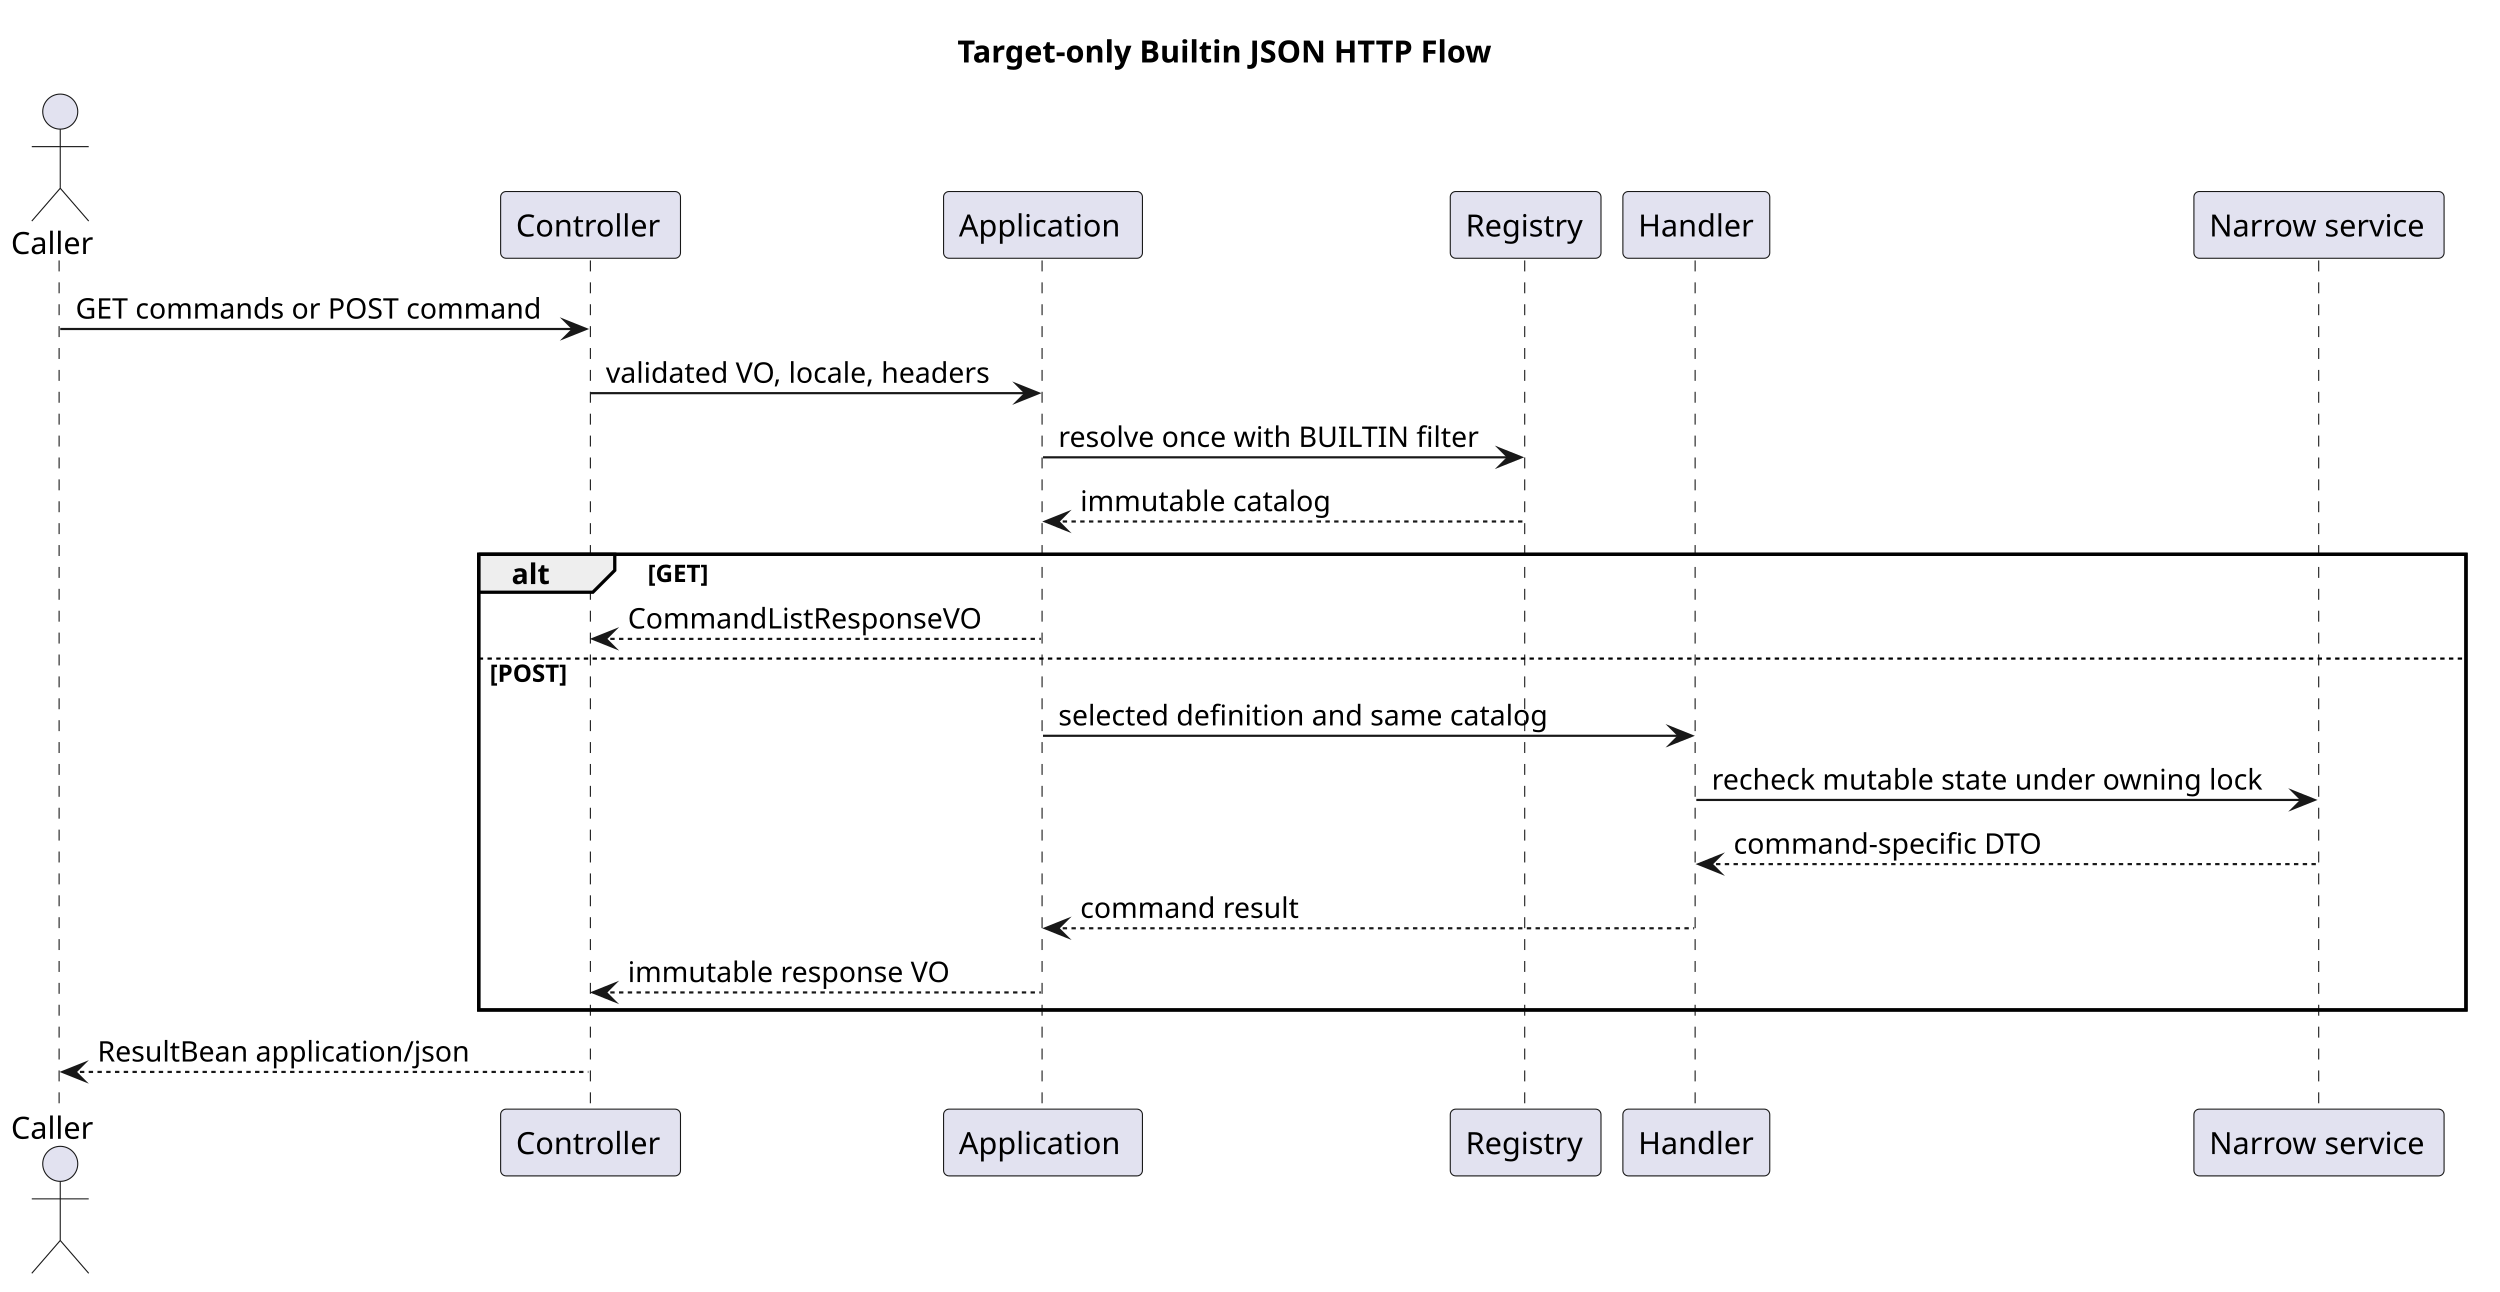
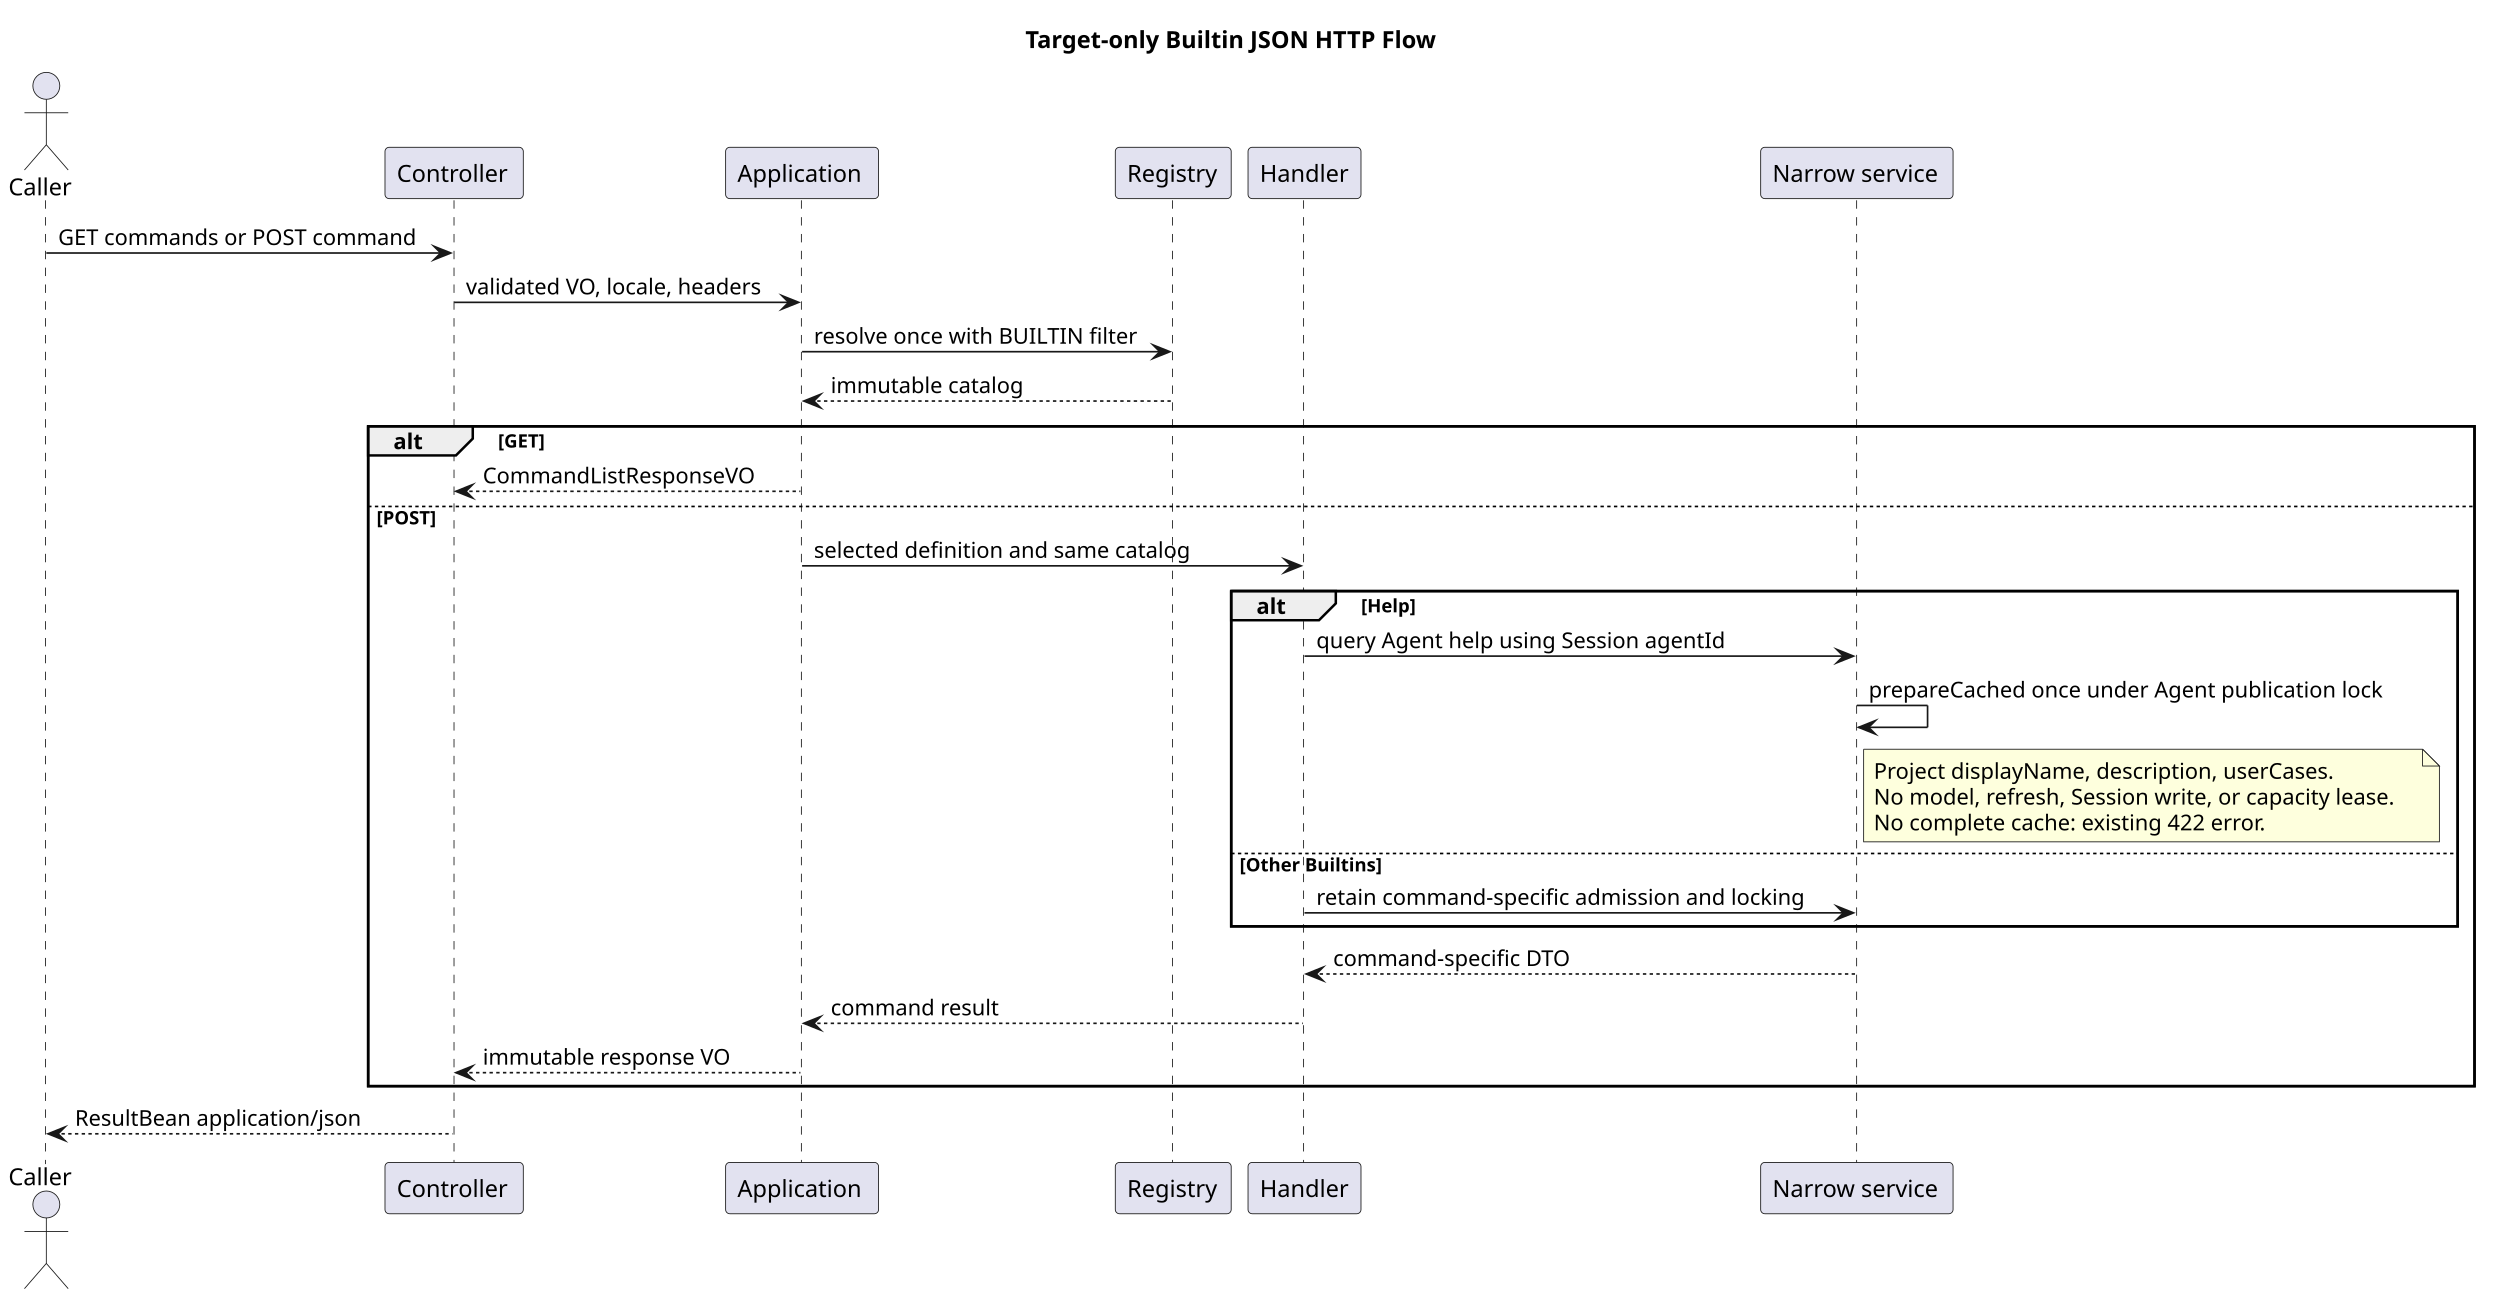
- <svg xmlns="http://www.w3.org/2000/svg" contentStyleType="text/css" data-diagram-type="SEQUENCE" height="590px" preserveAspectRatio="none" style="width:1142px;height:590px;background:#FFFFFF;" version="1.1" viewBox="0 0 1142 590" width="1142px" zoomAndPan="magnify">
+ <svg xmlns="http://www.w3.org/2000/svg" contentStyleType="text/css" data-diagram-type="SEQUENCE" height="773px" preserveAspectRatio="none" style="width:1485px;height:773px;background:#FFFFFF;" version="1.1" viewBox="0 0 1485 773" width="1485px" zoomAndPan="magnify">
  <defs />
  <g>
    <g class="title" data-source-line="1">
-       <text fill="#000000" font-family="sans-serif" font-size="14" font-weight="700" lengthAdjust="spacing" textLength="260.736" x="437.36" y="28.535">Target-only Builtin JSON HTTP Flow</text>
+       <text fill="#000000" font-family="sans-serif" font-size="14" font-weight="700" lengthAdjust="spacing" textLength="260.736" x="609.067" y="28.535">Target-only Builtin JSON HTTP Flow</text>
    </g>
-     <rect fill="none" height="208.129" style="stroke:#000000;stroke-width:1.5;" width="907.772" x="218.685" y="253.219" />
-     <g class="participant-lifeline" data-entity-uid="part1" data-qualified-name="Caller" data-source-line="5" id="part1-lifeline">
+     <rect fill="none" height="391.947" style="stroke:#000000;stroke-width:1.5;" width="1251.186" x="218.685" y="253.219" />
+     <rect fill="none" height="199.129" style="stroke:#000000;stroke-width:1.5;" width="728.538" x="731.333" y="351.106" />
+     <g class="participant-lifeline" data-entity-uid="part1" data-qualified-name="Caller" data-source-line="7" id="part1-lifeline">
      <g>
-         <rect fill="#000000" fill-opacity="0" height="388.682" width="8" x="23.52" y="118.977" />
-         <line style="stroke:#181818;stroke-width:0.5;stroke-dasharray:5,5;" x1="27" x2="27" y1="118.977" y2="507.658" />
+         <rect fill="#000000" fill-opacity="0" height="572.5" width="8" x="23.52" y="118.977" />
+         <line style="stroke:#181818;stroke-width:0.5;stroke-dasharray:5,5;" x1="27" x2="27" y1="118.977" y2="691.477" />
      </g>
    </g>
-     <g class="participant-lifeline" data-entity-uid="part2" data-qualified-name="Controller" data-source-line="6" id="part2-lifeline">
+     <g class="participant-lifeline" data-entity-uid="part2" data-qualified-name="Controller" data-source-line="8" id="part2-lifeline">
      <g>
-         <rect fill="#000000" fill-opacity="0" height="388.682" width="8" x="265.765" y="118.977" />
-         <line style="stroke:#181818;stroke-width:0.5;stroke-dasharray:5,5;" x1="269.685" x2="269.685" y1="118.977" y2="507.658" />
+         <rect fill="#000000" fill-opacity="0" height="572.5" width="8" x="265.765" y="118.977" />
+         <line style="stroke:#181818;stroke-width:0.5;stroke-dasharray:5,5;" x1="269.685" x2="269.685" y1="118.977" y2="691.477" />
      </g>
    </g>
-     <g class="participant-lifeline" data-entity-uid="part3" data-qualified-name="Application" data-source-line="7" id="part3-lifeline">
+     <g class="participant-lifeline" data-entity-uid="part3" data-qualified-name="Application" data-source-line="9" id="part3-lifeline">
      <g>
-         <rect fill="#000000" fill-opacity="0" height="388.682" width="8" x="472.444" y="118.977" />
-         <line style="stroke:#181818;stroke-width:0.5;stroke-dasharray:5,5;" x1="476.019" x2="476.019" y1="118.977" y2="507.658" />
+         <rect fill="#000000" fill-opacity="0" height="572.5" width="8" x="472.444" y="118.977" />
+         <line style="stroke:#181818;stroke-width:0.5;stroke-dasharray:5,5;" x1="476.019" x2="476.019" y1="118.977" y2="691.477" />
      </g>
    </g>
-     <g class="participant-lifeline" data-entity-uid="part4" data-qualified-name="Registry" data-source-line="8" id="part4-lifeline">
+     <g class="participant-lifeline" data-entity-uid="part4" data-qualified-name="Registry" data-source-line="10" id="part4-lifeline">
      <g>
-         <rect fill="#000000" fill-opacity="0" height="388.682" width="8" x="692.911" y="118.977" />
-         <line style="stroke:#181818;stroke-width:0.5;stroke-dasharray:5,5;" x1="696.488" x2="696.488" y1="118.977" y2="507.658" />
+         <rect fill="#000000" fill-opacity="0" height="572.5" width="8" x="692.911" y="118.977" />
+         <line style="stroke:#181818;stroke-width:0.5;stroke-dasharray:5,5;" x1="696.488" x2="696.488" y1="118.977" y2="691.477" />
      </g>
    </g>
-     <g class="participant-lifeline" data-entity-uid="part5" data-qualified-name="Handler" data-source-line="9" id="part5-lifeline">
+     <g class="participant-lifeline" data-entity-uid="part5" data-qualified-name="Handler" data-source-line="11" id="part5-lifeline">
      <g>
-         <rect fill="#000000" fill-opacity="0" height="388.682" width="8" x="770.88" y="118.977" />
-         <line style="stroke:#181818;stroke-width:0.5;stroke-dasharray:5,5;" x1="774.333" x2="774.333" y1="118.977" y2="507.658" />
+         <rect fill="#000000" fill-opacity="0" height="572.5" width="8" x="770.88" y="118.977" />
+         <line style="stroke:#181818;stroke-width:0.5;stroke-dasharray:5,5;" x1="774.333" x2="774.333" y1="118.977" y2="691.477" />
      </g>
    </g>
-     <g class="participant-lifeline" data-entity-uid="part6" data-qualified-name="Service" data-source-line="10" id="part6-lifeline">
+     <g class="participant-lifeline" data-entity-uid="part6" data-qualified-name="Service" data-source-line="12" id="part6-lifeline">
      <g>
-         <rect fill="#000000" fill-opacity="0" height="388.682" width="8" x="1055.318" y="118.977" />
-         <line style="stroke:#181818;stroke-width:0.5;stroke-dasharray:5,5;" x1="1059.18" x2="1059.18" y1="118.977" y2="507.658" />
+         <rect fill="#000000" fill-opacity="0" height="572.5" width="8" x="1098.977" y="118.977" />
+         <line style="stroke:#181818;stroke-width:0.5;stroke-dasharray:5,5;" x1="1102.839" x2="1102.839" y1="118.977" y2="691.477" />
      </g>
    </g>
-     <g class="participant participant-head" data-entity-uid="part1" data-qualified-name="Caller" data-source-line="5" id="part1-head">
+     <g class="participant participant-head" data-entity-uid="part1" data-qualified-name="Caller" data-source-line="7" id="part1-head">
      <text fill="#000000" font-family="sans-serif" font-size="14" lengthAdjust="spacing" textLength="39.04" x="5" y="116.023">Caller</text>
      <ellipse cx="27.52" cy="50.988" fill="#E2E2F0" rx="8" ry="8" style="stroke:#181818;stroke-width:0.5;" />
      <path d="M27.52,58.988 L27.52,85.988 M14.52,66.988 L40.52,66.988 M27.52,85.988 L14.52,100.988 M27.52,85.988 L40.52,100.988" fill="none" style="stroke:#181818;stroke-width:0.5;" />
    </g>
-     <g class="participant participant-tail" data-entity-uid="part1" data-qualified-name="Caller" data-source-line="5" id="part1-tail">
-       <text fill="#000000" font-family="sans-serif" font-size="14" lengthAdjust="spacing" textLength="39.04" x="5" y="520.193">Caller</text>
-       <ellipse cx="27.52" cy="531.646" fill="#E2E2F0" rx="8" ry="8" style="stroke:#181818;stroke-width:0.5;" />
-       <path d="M27.52,539.646 L27.52,566.646 M14.52,547.646 L40.52,547.646 M27.52,566.646 L14.52,581.646 M27.52,566.646 L40.52,581.646" fill="none" style="stroke:#181818;stroke-width:0.5;" />
+     <g class="participant participant-tail" data-entity-uid="part1" data-qualified-name="Caller" data-source-line="7" id="part1-tail">
+       <text fill="#000000" font-family="sans-serif" font-size="14" lengthAdjust="spacing" textLength="39.04" x="5" y="704.012">Caller</text>
+       <ellipse cx="27.52" cy="715.465" fill="#E2E2F0" rx="8" ry="8" style="stroke:#181818;stroke-width:0.5;" />
+       <path d="M27.52,723.465 L27.52,750.465 M14.52,731.465 L40.52,731.465 M27.52,750.465 L14.52,765.465 M27.52,750.465 L40.52,765.465" fill="none" style="stroke:#181818;stroke-width:0.5;" />
    </g>
-     <g class="participant participant-head" data-entity-uid="part2" data-qualified-name="Controller" data-source-line="6" id="part2-head">
+     <g class="participant participant-head" data-entity-uid="part2" data-qualified-name="Controller" data-source-line="8" id="part2-head">
      <rect fill="#E2E2F0" height="30.488" rx="2.5" ry="2.5" style="stroke:#181818;stroke-width:0.5;" width="82.161" x="228.685" y="87.488" />
      <text fill="#000000" font-family="sans-serif" font-size="14" lengthAdjust="spacing" textLength="68.161" x="235.685" y="108.023">Controller</text>
    </g>
-     <g class="participant participant-tail" data-entity-uid="part2" data-qualified-name="Controller" data-source-line="6" id="part2-tail">
-       <rect fill="#E2E2F0" height="30.488" rx="2.5" ry="2.5" style="stroke:#181818;stroke-width:0.5;" width="82.161" x="228.685" y="506.658" />
-       <text fill="#000000" font-family="sans-serif" font-size="14" lengthAdjust="spacing" textLength="68.161" x="235.685" y="527.193">Controller</text>
+     <g class="participant participant-tail" data-entity-uid="part2" data-qualified-name="Controller" data-source-line="8" id="part2-tail">
+       <rect fill="#E2E2F0" height="30.488" rx="2.5" ry="2.5" style="stroke:#181818;stroke-width:0.5;" width="82.161" x="228.685" y="690.477" />
+       <text fill="#000000" font-family="sans-serif" font-size="14" lengthAdjust="spacing" textLength="68.161" x="235.685" y="711.012">Controller</text>
    </g>
-     <g class="participant participant-head" data-entity-uid="part3" data-qualified-name="Application" data-source-line="7" id="part3-head">
+     <g class="participant participant-head" data-entity-uid="part3" data-qualified-name="Application" data-source-line="9" id="part3-head">
      <rect fill="#E2E2F0" height="30.488" rx="2.5" ry="2.5" style="stroke:#181818;stroke-width:0.5;" width="90.85" x="431.019" y="87.488" />
      <text fill="#000000" font-family="sans-serif" font-size="14" lengthAdjust="spacing" textLength="76.85" x="438.019" y="108.023">Application</text>
    </g>
-     <g class="participant participant-tail" data-entity-uid="part3" data-qualified-name="Application" data-source-line="7" id="part3-tail">
-       <rect fill="#E2E2F0" height="30.488" rx="2.5" ry="2.5" style="stroke:#181818;stroke-width:0.5;" width="90.85" x="431.019" y="506.658" />
-       <text fill="#000000" font-family="sans-serif" font-size="14" lengthAdjust="spacing" textLength="76.85" x="438.019" y="527.193">Application</text>
+     <g class="participant participant-tail" data-entity-uid="part3" data-qualified-name="Application" data-source-line="9" id="part3-tail">
+       <rect fill="#E2E2F0" height="30.488" rx="2.5" ry="2.5" style="stroke:#181818;stroke-width:0.5;" width="90.85" x="431.019" y="690.477" />
+       <text fill="#000000" font-family="sans-serif" font-size="14" lengthAdjust="spacing" textLength="76.85" x="438.019" y="711.012">Application</text>
    </g>
-     <g class="participant participant-head" data-entity-uid="part4" data-qualified-name="Registry" data-source-line="8" id="part4-head">
+     <g class="participant participant-head" data-entity-uid="part4" data-qualified-name="Registry" data-source-line="10" id="part4-head">
      <rect fill="#E2E2F0" height="30.488" rx="2.5" ry="2.5" style="stroke:#181818;stroke-width:0.5;" width="68.845" x="662.488" y="87.488" />
      <text fill="#000000" font-family="sans-serif" font-size="14" lengthAdjust="spacing" textLength="54.845" x="669.488" y="108.023">Registry</text>
    </g>
-     <g class="participant participant-tail" data-entity-uid="part4" data-qualified-name="Registry" data-source-line="8" id="part4-tail">
-       <rect fill="#E2E2F0" height="30.488" rx="2.5" ry="2.5" style="stroke:#181818;stroke-width:0.5;" width="68.845" x="662.488" y="506.658" />
-       <text fill="#000000" font-family="sans-serif" font-size="14" lengthAdjust="spacing" textLength="54.845" x="669.488" y="527.193">Registry</text>
+     <g class="participant participant-tail" data-entity-uid="part4" data-qualified-name="Registry" data-source-line="10" id="part4-tail">
+       <rect fill="#E2E2F0" height="30.488" rx="2.5" ry="2.5" style="stroke:#181818;stroke-width:0.5;" width="68.845" x="662.488" y="690.477" />
+       <text fill="#000000" font-family="sans-serif" font-size="14" lengthAdjust="spacing" textLength="54.845" x="669.488" y="711.012">Registry</text>
    </g>
-     <g class="participant participant-head" data-entity-uid="part5" data-qualified-name="Handler" data-source-line="9" id="part5-head">
+     <g class="participant participant-head" data-entity-uid="part5" data-qualified-name="Handler" data-source-line="11" id="part5-head">
      <rect fill="#E2E2F0" height="30.488" rx="2.5" ry="2.5" style="stroke:#181818;stroke-width:0.5;" width="67.095" x="741.333" y="87.488" />
      <text fill="#000000" font-family="sans-serif" font-size="14" lengthAdjust="spacing" textLength="53.095" x="748.333" y="108.023">Handler</text>
    </g>
-     <g class="participant participant-tail" data-entity-uid="part5" data-qualified-name="Handler" data-source-line="9" id="part5-tail">
-       <rect fill="#E2E2F0" height="30.488" rx="2.5" ry="2.5" style="stroke:#181818;stroke-width:0.5;" width="67.095" x="741.333" y="506.658" />
-       <text fill="#000000" font-family="sans-serif" font-size="14" lengthAdjust="spacing" textLength="53.095" x="748.333" y="527.193">Handler</text>
+     <g class="participant participant-tail" data-entity-uid="part5" data-qualified-name="Handler" data-source-line="11" id="part5-tail">
+       <rect fill="#E2E2F0" height="30.488" rx="2.5" ry="2.5" style="stroke:#181818;stroke-width:0.5;" width="67.095" x="741.333" y="690.477" />
+       <text fill="#000000" font-family="sans-serif" font-size="14" lengthAdjust="spacing" textLength="53.095" x="748.333" y="711.012">Handler</text>
    </g>
-     <g class="participant participant-head" data-entity-uid="part6" data-qualified-name="Service" data-source-line="10" id="part6-head">
-       <rect fill="#E2E2F0" height="30.488" rx="2.5" ry="2.5" style="stroke:#181818;stroke-width:0.5;" width="114.276" x="1002.18" y="87.488" />
-       <text fill="#000000" font-family="sans-serif" font-size="14" lengthAdjust="spacing" textLength="100.276" x="1009.18" y="108.023">Narrow service</text>
+     <g class="participant participant-head" data-entity-uid="part6" data-qualified-name="Service" data-source-line="12" id="part6-head">
+       <rect fill="#E2E2F0" height="30.488" rx="2.5" ry="2.5" style="stroke:#181818;stroke-width:0.5;" width="114.276" x="1045.839" y="87.488" />
+       <text fill="#000000" font-family="sans-serif" font-size="14" lengthAdjust="spacing" textLength="100.276" x="1052.839" y="108.023">Narrow service</text>
    </g>
-     <g class="participant participant-tail" data-entity-uid="part6" data-qualified-name="Service" data-source-line="10" id="part6-tail">
-       <rect fill="#E2E2F0" height="30.488" rx="2.5" ry="2.5" style="stroke:#181818;stroke-width:0.5;" width="114.276" x="1002.18" y="506.658" />
-       <text fill="#000000" font-family="sans-serif" font-size="14" lengthAdjust="spacing" textLength="100.276" x="1009.18" y="527.193">Narrow service</text>
+     <g class="participant participant-tail" data-entity-uid="part6" data-qualified-name="Service" data-source-line="12" id="part6-tail">
+       <rect fill="#E2E2F0" height="30.488" rx="2.5" ry="2.5" style="stroke:#181818;stroke-width:0.5;" width="114.276" x="1045.839" y="690.477" />
+       <text fill="#000000" font-family="sans-serif" font-size="14" lengthAdjust="spacing" textLength="100.276" x="1052.839" y="711.012">Narrow service</text>
    </g>
-     <g class="message" data-entity-1="part1" data-entity-2="part2" data-source-line="11" id="msg1">
+     <g class="message" data-entity-1="part1" data-entity-2="part2" data-source-line="13" id="msg1">
      <polygon fill="#181818" points="257.765,146.287,267.765,150.287,257.765,154.287,261.765,150.287" style="stroke:#181818;stroke-width:1;stroke-linejoin:miter;stroke-miterlimit:10;" />
      <line style="stroke:#181818;stroke-width:1;" x1="27.52" x2="263.765" y1="150.287" y2="150.287" />
      <text fill="#000000" font-family="sans-serif" font-size="13" lengthAdjust="spacing" textLength="218.245" x="34.52" y="145.545">GET commands or POST command</text>
    </g>
-     <g class="message" data-entity-1="part2" data-entity-2="part3" data-source-line="12" id="msg2">
+     <g class="message" data-entity-1="part2" data-entity-2="part3" data-source-line="14" id="msg2">
      <polygon fill="#181818" points="464.444,175.598,474.444,179.598,464.444,183.598,468.444,179.598" style="stroke:#181818;stroke-width:1;stroke-linejoin:miter;stroke-miterlimit:10;" />
      <line style="stroke:#181818;stroke-width:1;" x1="269.765" x2="470.444" y1="179.598" y2="179.598" />
      <text fill="#000000" font-family="sans-serif" font-size="13" lengthAdjust="spacing" textLength="182.679" x="276.765" y="174.856">validated VO, locale, headers</text>
    </g>
-     <g class="message" data-entity-1="part3" data-entity-2="part4" data-source-line="13" id="msg3">
+     <g class="message" data-entity-1="part3" data-entity-2="part4" data-source-line="15" id="msg3">
      <polygon fill="#181818" points="684.911,204.908,694.911,208.908,684.911,212.908,688.911,208.908" style="stroke:#181818;stroke-width:1;stroke-linejoin:miter;stroke-miterlimit:10;" />
      <line style="stroke:#181818;stroke-width:1;" x1="476.444" x2="690.911" y1="208.908" y2="208.908" />
      <text fill="#000000" font-family="sans-serif" font-size="13" lengthAdjust="spacing" textLength="196.466" x="483.444" y="204.166">resolve once with BUILTIN filter</text>
    </g>
-     <g class="message" data-entity-1="part4" data-entity-2="part3" data-source-line="14" id="msg4">
+     <g class="message" data-entity-1="part4" data-entity-2="part3" data-source-line="16" id="msg4">
      <polygon fill="#181818" points="487.444,234.219,477.444,238.219,487.444,242.219,483.444,238.219" style="stroke:#181818;stroke-width:1;stroke-linejoin:miter;stroke-miterlimit:10;" />
      <line style="stroke:#181818;stroke-width:1;stroke-dasharray:2,2;" x1="481.444" x2="695.911" y1="238.219" y2="238.219" />
      <text fill="#000000" font-family="sans-serif" font-size="13" lengthAdjust="spacing" textLength="117.165" x="493.444" y="233.477">immutable catalog</text>
    </g>
    <path d="M218.685,253.219 L280.823,253.219 L280.823,260.529 L270.823,270.529 L218.685,270.529 L218.685,253.219" fill="#EEEEEE" style="stroke:#000000;stroke-width:1.5;" />
-     <rect fill="none" height="208.129" style="stroke:#000000;stroke-width:1.5;" width="907.772" x="218.685" y="253.219" />
+     <rect fill="none" height="391.947" style="stroke:#000000;stroke-width:1.5;" width="1251.186" x="218.685" y="253.219" />
    <text fill="#000000" font-family="sans-serif" font-size="13" font-weight="700" lengthAdjust="spacing" textLength="17.139" x="233.685" y="266.787">alt</text>
    <text fill="#000000" font-family="sans-serif" font-size="11" font-weight="700" lengthAdjust="spacing" textLength="30.551" x="295.823" y="265.853">[GET]</text>
-     <g class="message" data-entity-1="part3" data-entity-2="part2" data-source-line="16" id="msg5">
+     <g class="message" data-entity-1="part3" data-entity-2="part2" data-source-line="18" id="msg5">
      <polygon fill="#181818" points="280.765,287.84,270.765,291.84,280.765,295.84,276.765,291.84" style="stroke:#181818;stroke-width:1;stroke-linejoin:miter;stroke-miterlimit:10;" />
      <line style="stroke:#181818;stroke-width:1;stroke-dasharray:2,2;" x1="274.765" x2="475.444" y1="291.84" y2="291.84" />
      <text fill="#000000" font-family="sans-serif" font-size="13" lengthAdjust="spacing" textLength="165.655" x="286.765" y="287.098">CommandListResponseVO</text>
    </g>
-     <line style="stroke:#000000;stroke-width:1;stroke-dasharray:2,2;" x1="218.685" x2="1126.457" y1="300.84" y2="300.84" />
+     <line style="stroke:#000000;stroke-width:1;stroke-dasharray:2,2;" x1="218.685" x2="1469.871" y1="300.84" y2="300.84" />
    <text fill="#000000" font-family="sans-serif" font-size="11" font-weight="700" lengthAdjust="spacing" textLength="37.829" x="223.685" y="311.475">[POST]</text>
-     <g class="message" data-entity-1="part3" data-entity-2="part5" data-source-line="18" id="msg6">
+     <g class="message" data-entity-1="part3" data-entity-2="part5" data-source-line="20" id="msg6">
      <polygon fill="#181818" points="762.88,332.106,772.88,336.106,762.88,340.106,766.88,336.106" style="stroke:#181818;stroke-width:1;stroke-linejoin:miter;stroke-miterlimit:10;" />
      <line style="stroke:#181818;stroke-width:1;" x1="476.444" x2="768.88" y1="336.106" y2="336.106" />
      <text fill="#000000" font-family="sans-serif" font-size="13" lengthAdjust="spacing" textLength="231.074" x="483.444" y="331.363">selected definition and same catalog</text>
    </g>
-     <g class="message" data-entity-1="part5" data-entity-2="part6" data-source-line="19" id="msg7">
-       <polygon fill="#181818" points="1047.318,361.416,1057.318,365.416,1047.318,369.416,1051.318,365.416" style="stroke:#181818;stroke-width:1;stroke-linejoin:miter;stroke-miterlimit:10;" />
-       <line style="stroke:#181818;stroke-width:1;" x1="774.88" x2="1053.318" y1="365.416" y2="365.416" />
-       <text fill="#000000" font-family="sans-serif" font-size="13" lengthAdjust="spacing" textLength="260.438" x="781.88" y="360.674">recheck mutable state under owning lock</text>
+     <path d="M731.333,351.106 L793.472,351.106 L793.472,358.416 L783.472,368.416 L731.333,368.416 L731.333,351.106" fill="#EEEEEE" style="stroke:#000000;stroke-width:1.5;" />
+     <rect fill="none" height="199.129" style="stroke:#000000;stroke-width:1.5;" width="728.538" x="731.333" y="351.106" />
+     <text fill="#000000" font-family="sans-serif" font-size="13" font-weight="700" lengthAdjust="spacing" textLength="17.139" x="746.333" y="364.674">alt</text>
+     <text fill="#000000" font-family="sans-serif" font-size="11" font-weight="700" lengthAdjust="spacing" textLength="34.047" x="808.472" y="363.74">[Help]</text>
+     <g class="message" data-entity-1="part5" data-entity-2="part6" data-source-line="22" id="msg7">
+       <polygon fill="#181818" points="1090.977,385.727,1100.977,389.727,1090.977,393.727,1094.977,389.727" style="stroke:#181818;stroke-width:1;stroke-linejoin:miter;stroke-miterlimit:10;" />
+       <line style="stroke:#181818;stroke-width:1;" x1="774.88" x2="1096.977" y1="389.727" y2="389.727" />
+       <text fill="#000000" font-family="sans-serif" font-size="13" lengthAdjust="spacing" textLength="249.99" x="781.88" y="384.984">query Agent help using Session agentId</text>
    </g>
-     <g class="message" data-entity-1="part6" data-entity-2="part5" data-source-line="20" id="msg8">
-       <polygon fill="#181818" points="785.88,390.727,775.88,394.727,785.88,398.727,781.88,394.727" style="stroke:#181818;stroke-width:1;stroke-linejoin:miter;stroke-miterlimit:10;" />
-       <line style="stroke:#181818;stroke-width:1;stroke-dasharray:2,2;" x1="779.88" x2="1058.318" y1="394.727" y2="394.727" />
-       <text fill="#000000" font-family="sans-serif" font-size="13" lengthAdjust="spacing" textLength="149.703" x="791.88" y="389.984">command-specific DTO</text>
+     <g class="message" data-entity-1="part6" data-entity-2="part6" data-source-line="23" id="msg8">
+       <line style="stroke:#181818;stroke-width:1;" x1="1102.977" x2="1144.977" y1="419.037" y2="419.037" />
+       <line style="stroke:#181818;stroke-width:1;" x1="1144.977" x2="1144.977" y1="419.037" y2="432.037" />
+       <line style="stroke:#181818;stroke-width:1;" x1="1103.977" x2="1144.977" y1="432.037" y2="432.037" />
+       <polygon fill="#181818" points="1113.977,428.037,1103.977,432.037,1113.977,436.037,1109.977,432.037" style="stroke:#181818;stroke-width:1;stroke-linejoin:miter;stroke-miterlimit:10;" />
+       <text fill="#000000" font-family="sans-serif" font-size="13" lengthAdjust="spacing" textLength="316.101" x="1109.977" y="414.295">prepareCached once under Agent publication lock</text>
    </g>
-     <g class="message" data-entity-1="part5" data-entity-2="part3" data-source-line="21" id="msg9">
-       <polygon fill="#181818" points="487.444,420.037,477.444,424.037,487.444,428.037,483.444,424.037" style="stroke:#181818;stroke-width:1;stroke-linejoin:miter;stroke-miterlimit:10;" />
-       <line style="stroke:#181818;stroke-width:1;stroke-dasharray:2,2;" x1="481.444" x2="773.88" y1="424.037" y2="424.037" />
-       <text fill="#000000" font-family="sans-serif" font-size="13" lengthAdjust="spacing" textLength="102.337" x="493.444" y="419.295">command result</text>
+     <path d="M1107,445.037 L1107,500.037 L1449,500.037 L1449,455.037 L1439,445.037 L1107,445.037" fill="#FEFFDD" style="stroke:#181818;stroke-width:0.5;" />
+     <path d="M1439,445.037 L1439,455.037 L1449,455.037 L1439,445.037" fill="#FEFFDD" style="stroke:#181818;stroke-width:0.5;" />
+     <text fill="#000000" font-family="sans-serif" font-size="13" lengthAdjust="spacing" textLength="283.099" x="1113" y="462.606">Project displayName, description, userCases.</text>
+     <text fill="#000000" font-family="sans-serif" font-size="13" lengthAdjust="spacing" textLength="321.871" x="1113" y="477.916">No model, refresh, Session write, or capacity lease.</text>
+     <text fill="#000000" font-family="sans-serif" font-size="13" lengthAdjust="spacing" textLength="246.499" x="1113" y="493.227">No complete cache: existing 422 error.</text>
+     <line style="stroke:#000000;stroke-width:1;stroke-dasharray:2,2;" x1="731.333" x2="1459.871" y1="506.969" y2="506.969" />
+     <text fill="#000000" font-family="sans-serif" font-size="11" font-weight="700" lengthAdjust="spacing" textLength="86.749" x="736.333" y="517.604">[Other Builtins]</text>
+     <g class="message" data-entity-1="part5" data-entity-2="part6" data-source-line="30" id="msg9">
+       <polygon fill="#181818" points="1090.977,538.234,1100.977,542.234,1090.977,546.234,1094.977,542.234" style="stroke:#181818;stroke-width:1;stroke-linejoin:miter;stroke-miterlimit:10;" />
+       <line style="stroke:#181818;stroke-width:1;" x1="774.88" x2="1096.977" y1="542.234" y2="542.234" />
+       <text fill="#000000" font-family="sans-serif" font-size="13" lengthAdjust="spacing" textLength="304.097" x="781.88" y="537.492">retain command-specific admission and locking</text>
    </g>
-     <g class="message" data-entity-1="part3" data-entity-2="part2" data-source-line="22" id="msg10">
-       <polygon fill="#181818" points="280.765,449.348,270.765,453.348,280.765,457.348,276.765,453.348" style="stroke:#181818;stroke-width:1;stroke-linejoin:miter;stroke-miterlimit:10;" />
-       <line style="stroke:#181818;stroke-width:1;stroke-dasharray:2,2;" x1="274.765" x2="475.444" y1="453.348" y2="453.348" />
-       <text fill="#000000" font-family="sans-serif" font-size="13" lengthAdjust="spacing" textLength="151.442" x="286.765" y="448.606">immutable response VO</text>
+     <g class="message" data-entity-1="part6" data-entity-2="part5" data-source-line="32" id="msg10">
+       <polygon fill="#181818" points="785.88,574.545,775.88,578.545,785.88,582.545,781.88,578.545" style="stroke:#181818;stroke-width:1;stroke-linejoin:miter;stroke-miterlimit:10;" />
+       <line style="stroke:#181818;stroke-width:1;stroke-dasharray:2,2;" x1="779.88" x2="1101.977" y1="578.545" y2="578.545" />
+       <text fill="#000000" font-family="sans-serif" font-size="13" lengthAdjust="spacing" textLength="149.703" x="791.88" y="573.803">command-specific DTO</text>
    </g>
-     <g class="message" data-entity-1="part2" data-entity-2="part1" data-source-line="24" id="msg11">
-       <polygon fill="#181818" points="38.52,485.658,28.52,489.658,38.52,493.658,34.52,489.658" style="stroke:#181818;stroke-width:1;stroke-linejoin:miter;stroke-miterlimit:10;" />
-       <line style="stroke:#181818;stroke-width:1;stroke-dasharray:2,2;" x1="32.52" x2="268.765" y1="489.658" y2="489.658" />
-       <text fill="#000000" font-family="sans-serif" font-size="13" lengthAdjust="spacing" textLength="175.881" x="44.52" y="484.916">ResultBean application/json</text>
+     <g class="message" data-entity-1="part5" data-entity-2="part3" data-source-line="33" id="msg11">
+       <polygon fill="#181818" points="487.444,603.856,477.444,607.856,487.444,611.856,483.444,607.856" style="stroke:#181818;stroke-width:1;stroke-linejoin:miter;stroke-miterlimit:10;" />
+       <line style="stroke:#181818;stroke-width:1;stroke-dasharray:2,2;" x1="481.444" x2="773.88" y1="607.856" y2="607.856" />
+       <text fill="#000000" font-family="sans-serif" font-size="13" lengthAdjust="spacing" textLength="102.337" x="493.444" y="603.113">command result</text>
+     </g>
+     <g class="message" data-entity-1="part3" data-entity-2="part2" data-source-line="34" id="msg12">
+       <polygon fill="#181818" points="280.765,633.166,270.765,637.166,280.765,641.166,276.765,637.166" style="stroke:#181818;stroke-width:1;stroke-linejoin:miter;stroke-miterlimit:10;" />
+       <line style="stroke:#181818;stroke-width:1;stroke-dasharray:2,2;" x1="274.765" x2="475.444" y1="637.166" y2="637.166" />
+       <text fill="#000000" font-family="sans-serif" font-size="13" lengthAdjust="spacing" textLength="151.442" x="286.765" y="632.424">immutable response VO</text>
+     </g>
+     <g class="message" data-entity-1="part2" data-entity-2="part1" data-source-line="36" id="msg13">
+       <polygon fill="#181818" points="38.52,669.477,28.52,673.477,38.52,677.477,34.52,673.477" style="stroke:#181818;stroke-width:1;stroke-linejoin:miter;stroke-miterlimit:10;" />
+       <line style="stroke:#181818;stroke-width:1;stroke-dasharray:2,2;" x1="32.52" x2="268.765" y1="673.477" y2="673.477" />
+       <text fill="#000000" font-family="sans-serif" font-size="13" lengthAdjust="spacing" textLength="175.881" x="44.52" y="668.734">ResultBean application/json</text>
    </g>
  </g>
</svg>
